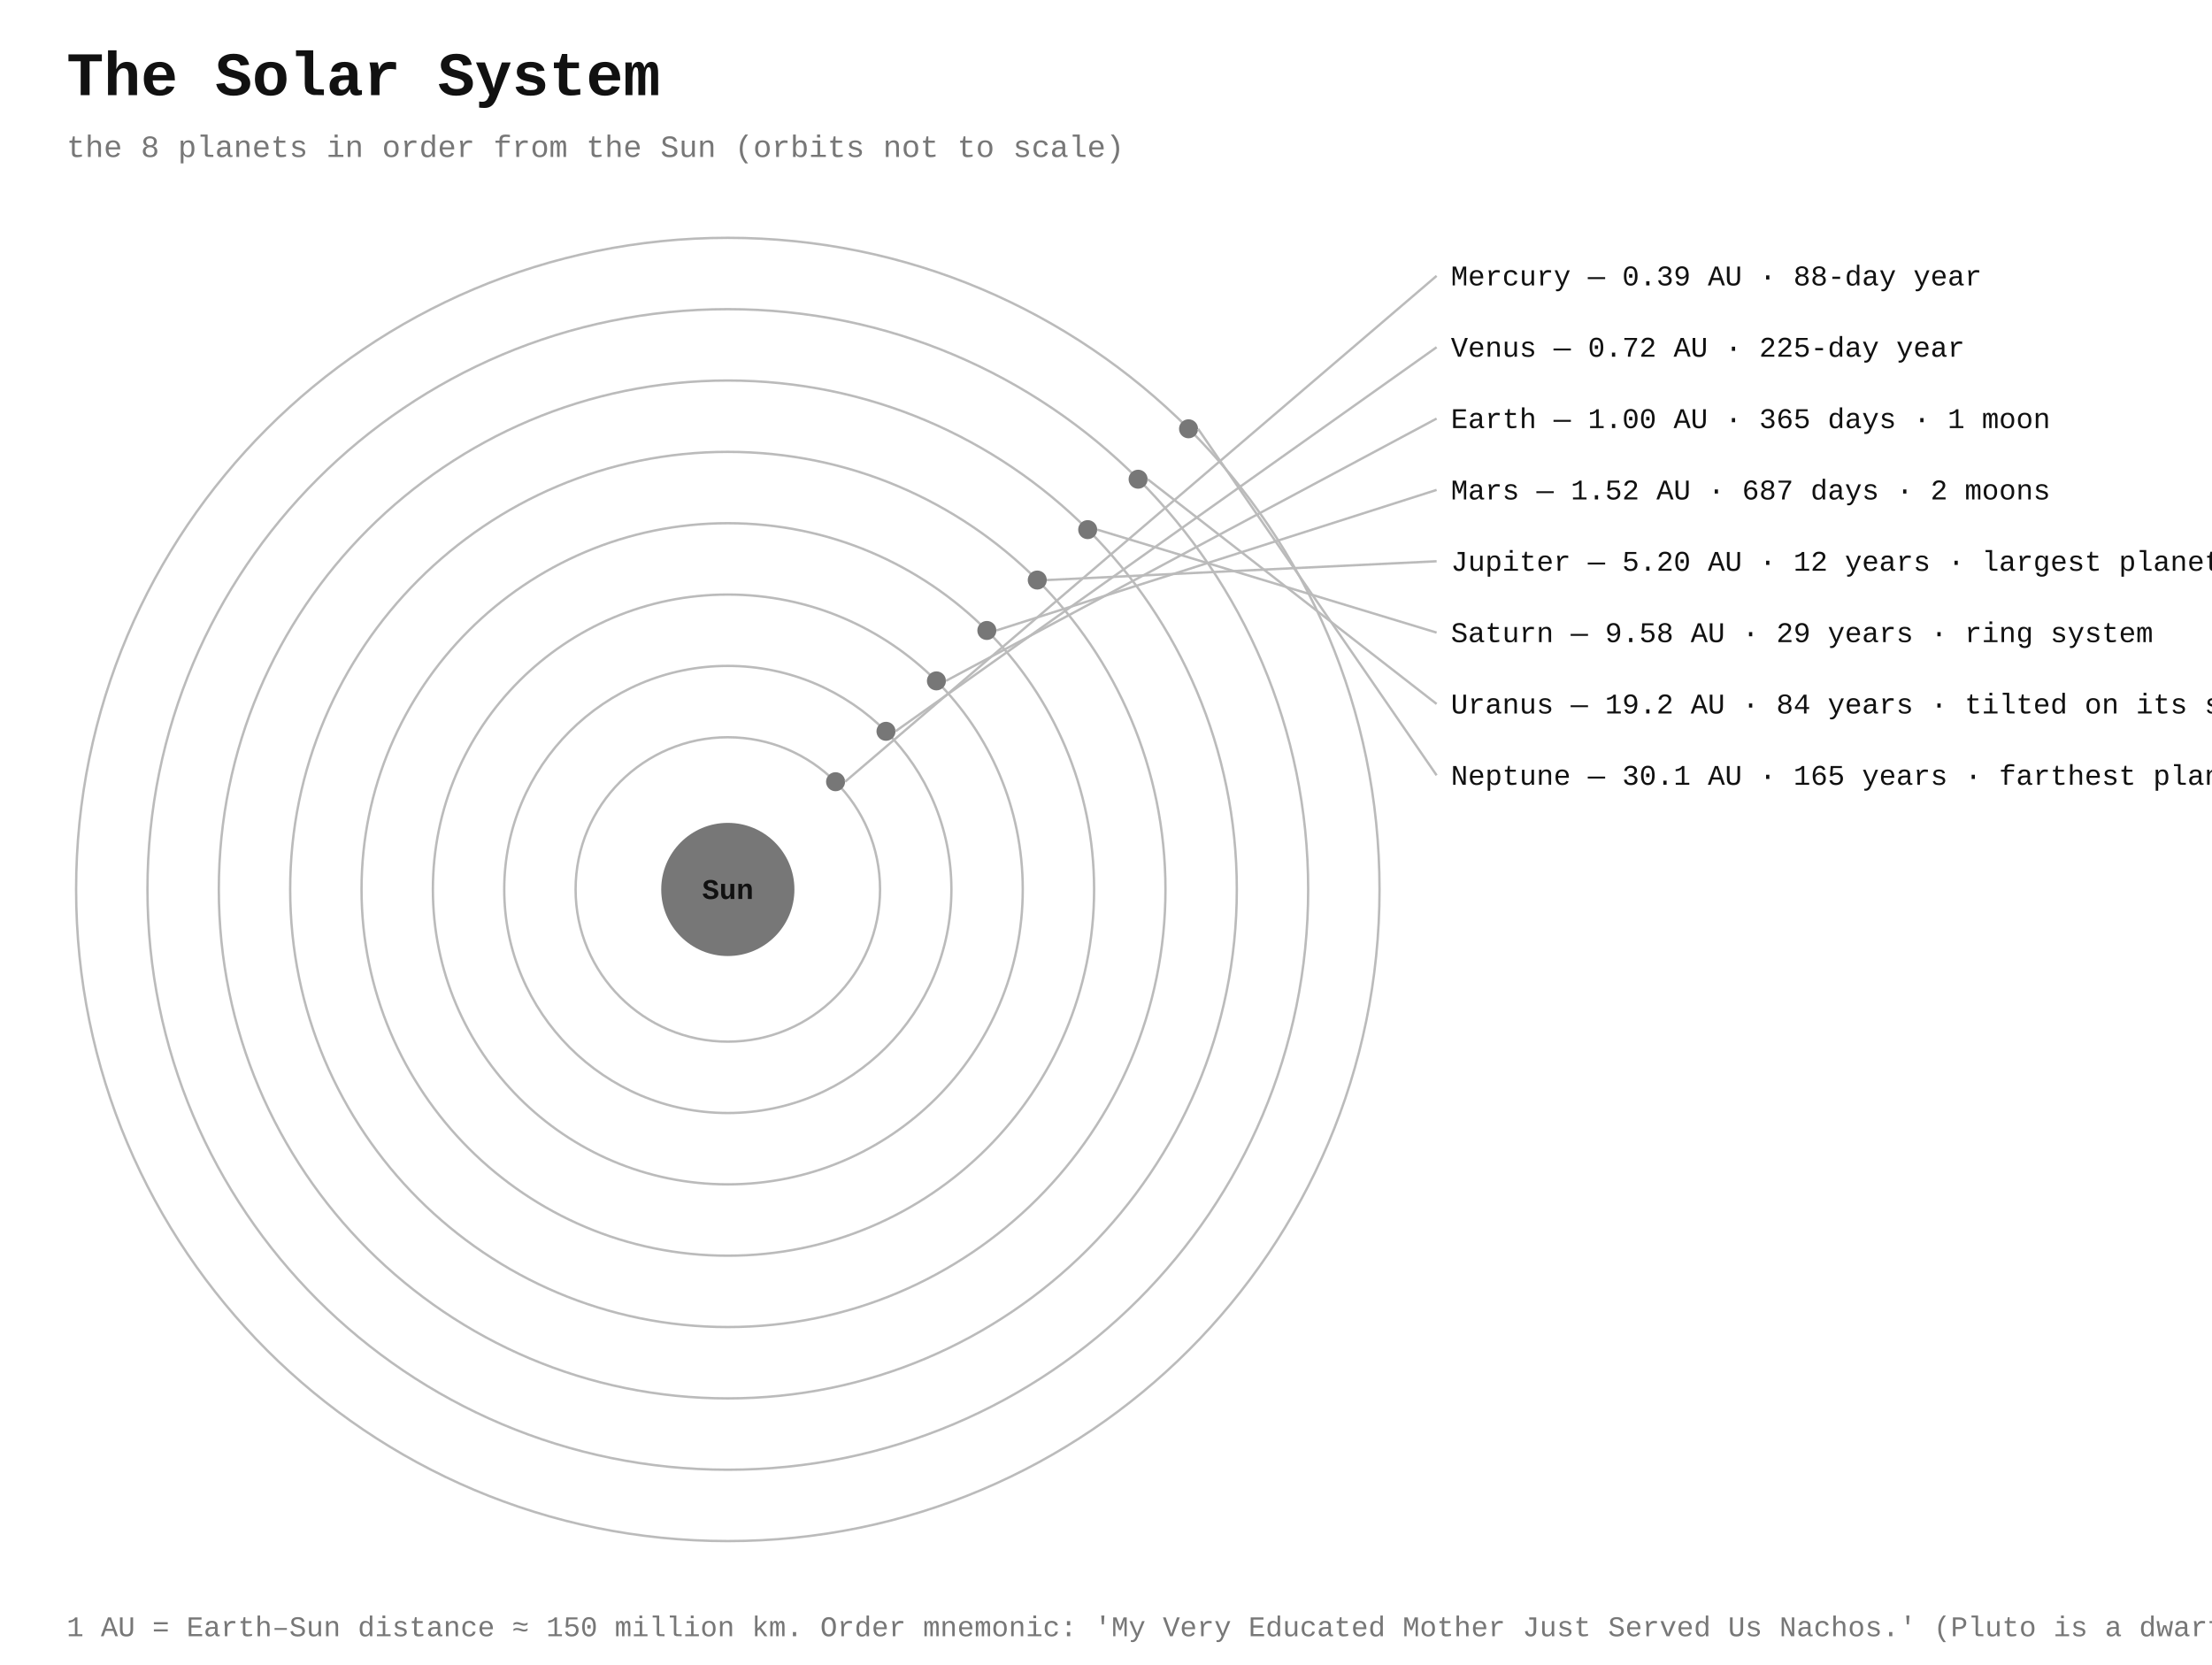
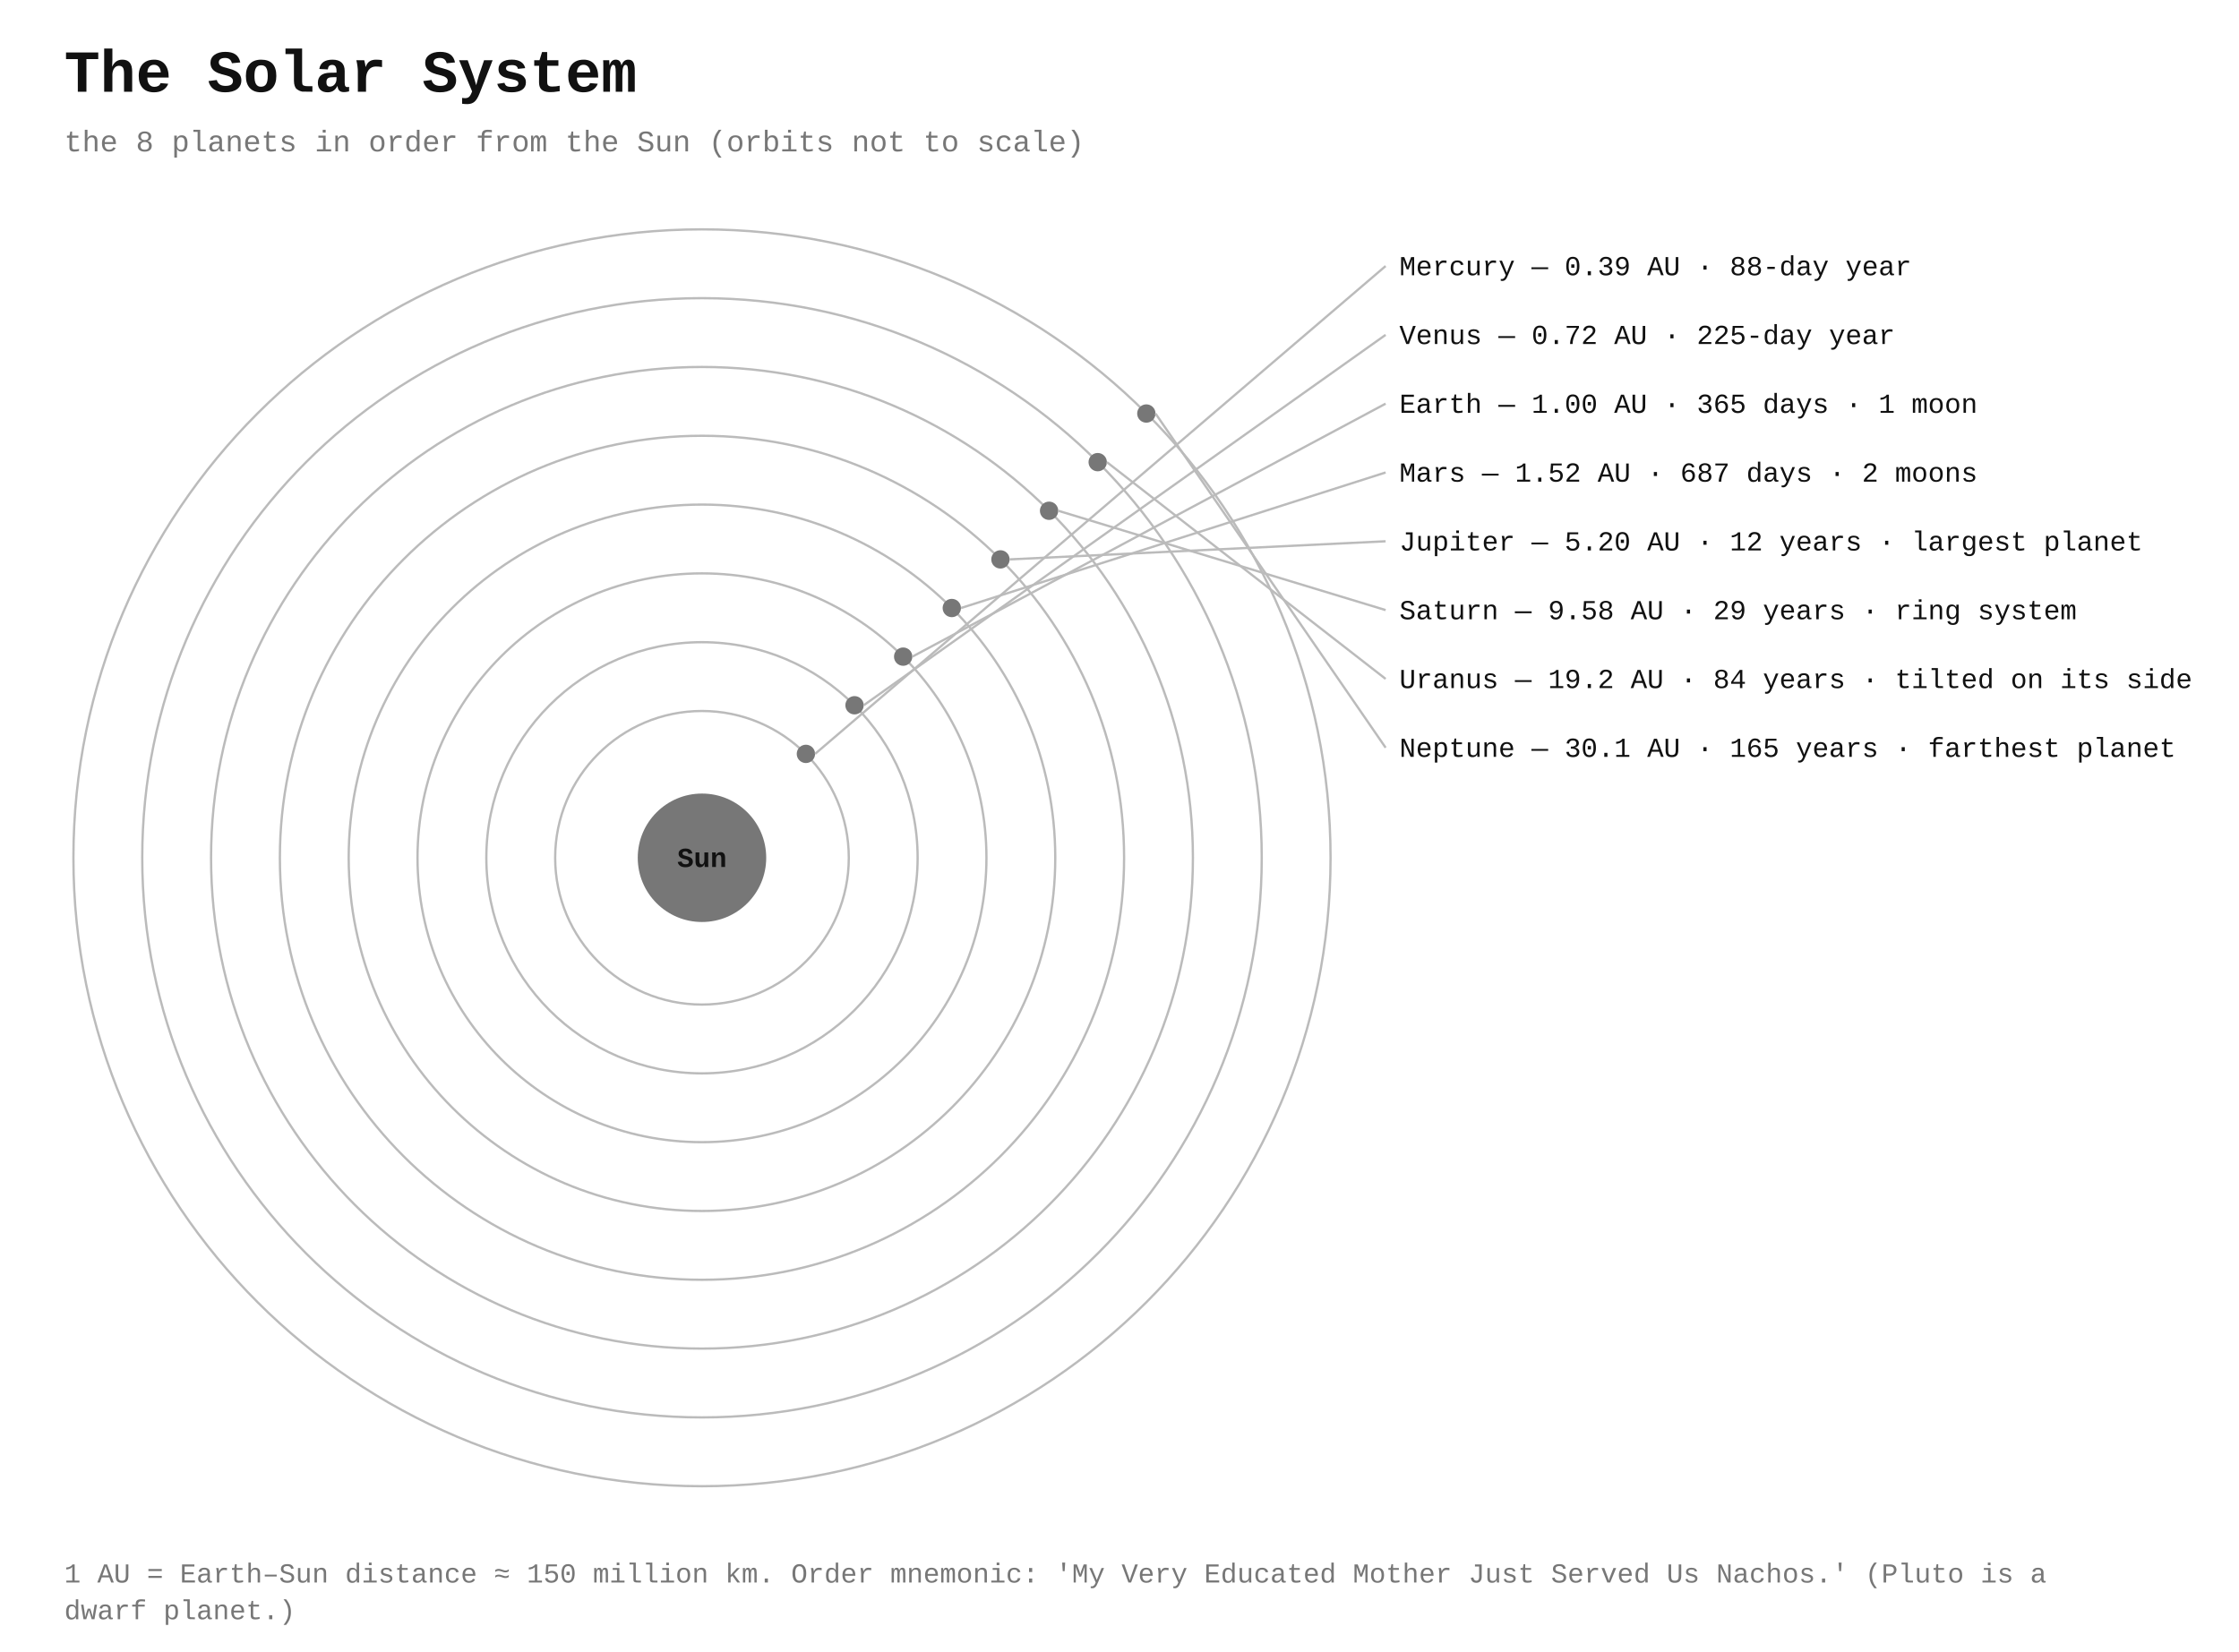
- <svg xmlns="http://www.w3.org/2000/svg" viewBox="0 0 930 700" role="img" aria-label="The Solar System">
+ <svg xmlns="http://www.w3.org/2000/svg" viewBox="0 0 976 720" role="img" aria-label="The Solar System">
  <style>
  text{font-family:'IBM Plex Mono','Consolas','Courier New',monospace;fill:var(--oe-svg-ink,#111);}
  .oe-bg{fill:var(--oe-svg-bg,#ffffff);}
  .faint{fill:var(--oe-svg-faint,#777);}
  .rule{stroke:var(--oe-svg-rule,#333);fill:none;stroke-width:1;}
  .rule-faint{stroke:var(--oe-svg-faint,#bbb);fill:none;stroke-width:1;}
  .cell{fill:var(--oe-svg-bg,#ffffff);stroke:var(--oe-svg-rule,#333);stroke-width:1;}
  .fill-faint{fill:var(--oe-svg-faint,#777);}
  .b{font-weight:700;}
</style>
-   <rect class="oe-bg" x="0" y="0" width="930" height="700" />
+   <rect class="oe-bg" x="0" y="0" width="976" height="720" />
  <defs>
    <marker id="ah" viewBox="0 0 10 10" refX="8" refY="5" markerWidth="7" markerHeight="7" orient="auto-start-reverse">
      <path d="M0,0 L10,5 L0,10 z" fill="var(--oe-svg-ink,#111)" />
    </marker>
  </defs>
  <text x="28" y="40" font-size="26" font-weight="700">The Solar System</text>
  <text x="28" y="66" font-size="13" class="faint">the 8 planets in order from the Sun (orbits not to scale)</text>
  <circle cx="306" cy="374" r="28" class="fill-faint" />
  <text x="306" y="378" font-size="12" text-anchor="middle" font-weight="700">Sun</text>
  <circle cx="306" cy="374" r="64" class="rule-faint" />
  <circle cx="351.3" cy="328.7" r="4" class="fill-faint" />
  <line x1="355.3" y1="328.7" x2="604" y2="116" class="rule-faint" />
  <text x="610" y="120" font-size="12">Mercury  —  0.39 AU · 88-day year</text>
  <circle cx="306" cy="374" r="94" class="rule-faint" />
  <circle cx="372.5" cy="307.5" r="4" class="fill-faint" />
  <line x1="376.5" y1="307.5" x2="604" y2="146" class="rule-faint" />
  <text x="610" y="150" font-size="12">Venus  —  0.72 AU · 225-day year</text>
  <circle cx="306" cy="374" r="124" class="rule-faint" />
  <circle cx="393.7" cy="286.3" r="4" class="fill-faint" />
  <line x1="397.7" y1="286.3" x2="604" y2="176" class="rule-faint" />
  <text x="610" y="180" font-size="12">Earth  —  1.00 AU · 365 days · 1 moon</text>
  <circle cx="306" cy="374" r="154" class="rule-faint" />
  <circle cx="414.9" cy="265.1" r="4" class="fill-faint" />
  <line x1="418.9" y1="265.1" x2="604" y2="206" class="rule-faint" />
  <text x="610" y="210" font-size="12">Mars  —  1.52 AU · 687 days · 2 moons</text>
  <circle cx="306" cy="374" r="184" class="rule-faint" />
  <circle cx="436.1" cy="243.9" r="4" class="fill-faint" />
  <line x1="440.1" y1="243.9" x2="604" y2="236" class="rule-faint" />
  <text x="610" y="240" font-size="12">Jupiter  —  5.20 AU · 12 years · largest planet</text>
  <circle cx="306" cy="374" r="214" class="rule-faint" />
  <circle cx="457.3" cy="222.7" r="4" class="fill-faint" />
  <line x1="461.3" y1="222.7" x2="604" y2="266" class="rule-faint" />
  <text x="610" y="270" font-size="12">Saturn  —  9.58 AU · 29 years · ring system</text>
  <circle cx="306" cy="374" r="244" class="rule-faint" />
  <circle cx="478.5" cy="201.5" r="4" class="fill-faint" />
  <line x1="482.5" y1="201.5" x2="604" y2="296" class="rule-faint" />
  <text x="610" y="300" font-size="12">Uranus  —  19.2 AU · 84 years · tilted on its side</text>
  <circle cx="306" cy="374" r="274" class="rule-faint" />
  <circle cx="499.7" cy="180.3" r="4" class="fill-faint" />
  <line x1="503.7" y1="180.3" x2="604" y2="326" class="rule-faint" />
  <text x="610" y="330" font-size="12">Neptune  —  30.1 AU · 165 years · farthest planet</text>
-   <text x="28" y="688" font-size="12" class="faint">1 AU = Earth–Sun distance ≈ 150 million km. Order mnemonic: 'My Very Educated Mother Just Served Us Nachos.' (Pluto is a dwarf planet.)</text>
+   <text x="28" y="690" font-size="12" class="faint">1 AU = Earth–Sun distance ≈ 150 million km. Order mnemonic: 'My Very Educated Mother Just Served Us Nachos.' (Pluto is a</text>
+   <text x="28" y="706" font-size="12" class="faint">dwarf planet.)</text>
</svg>
